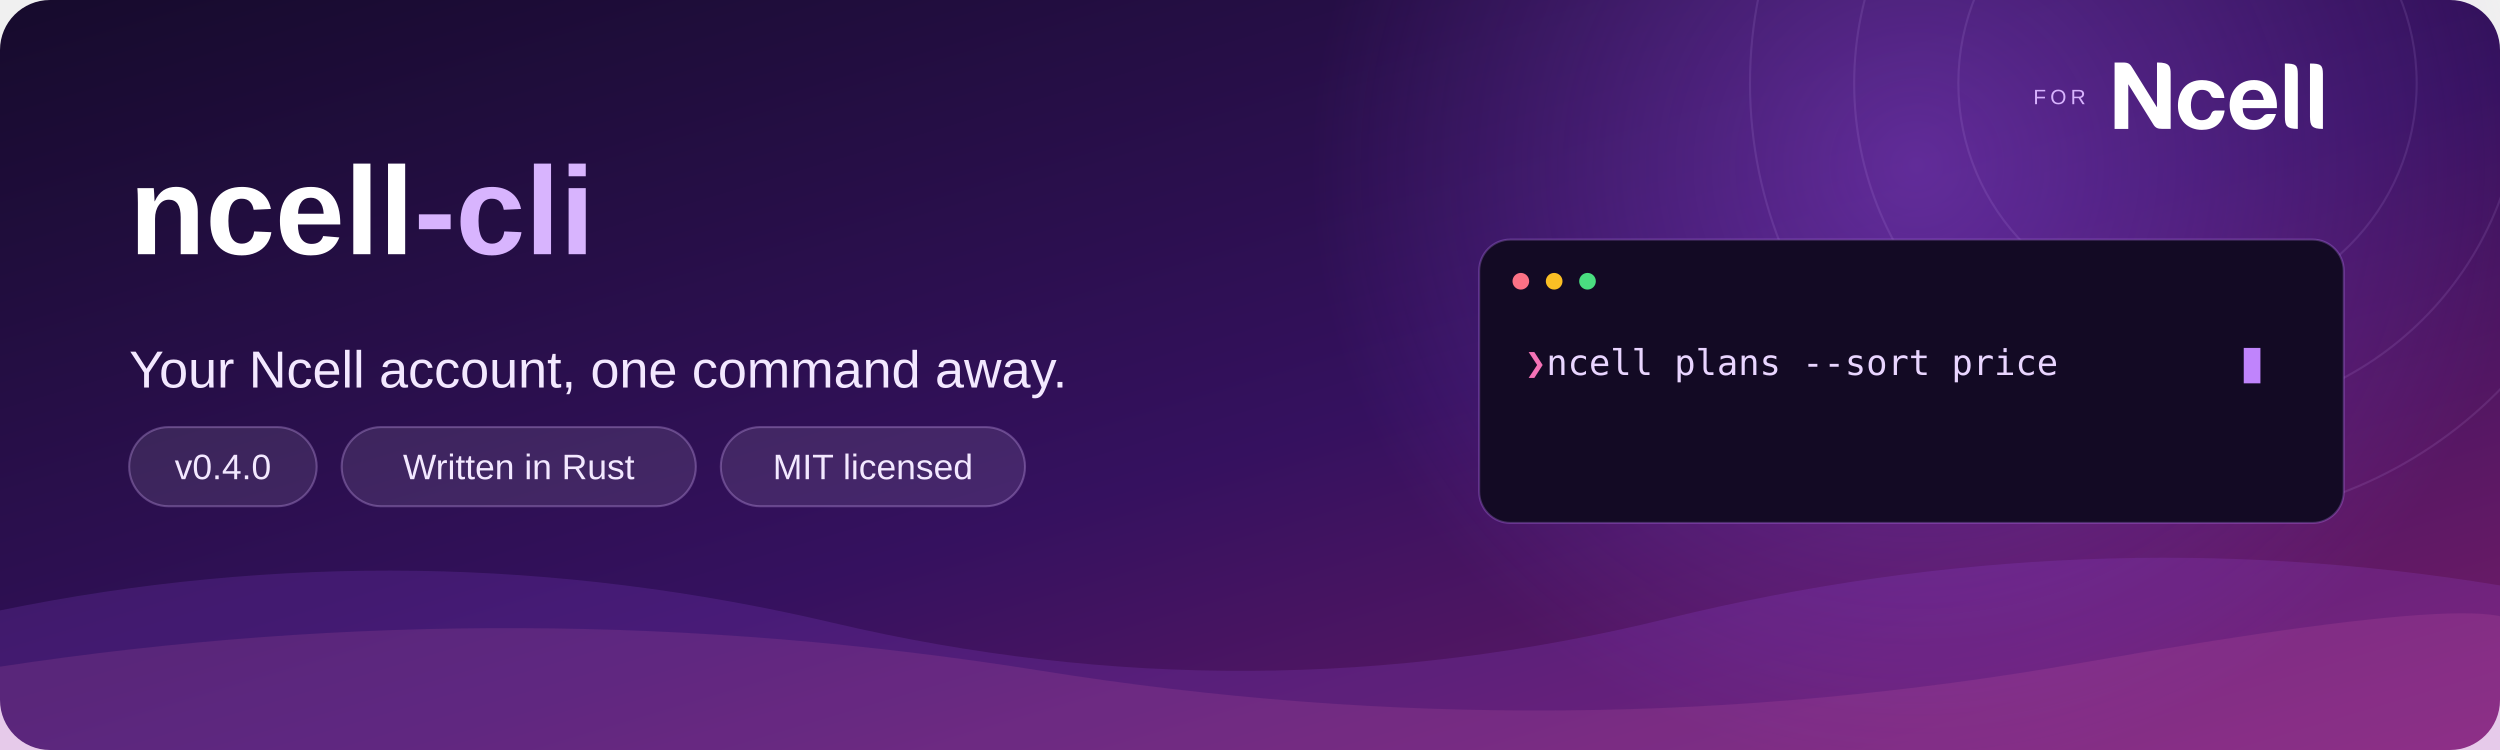
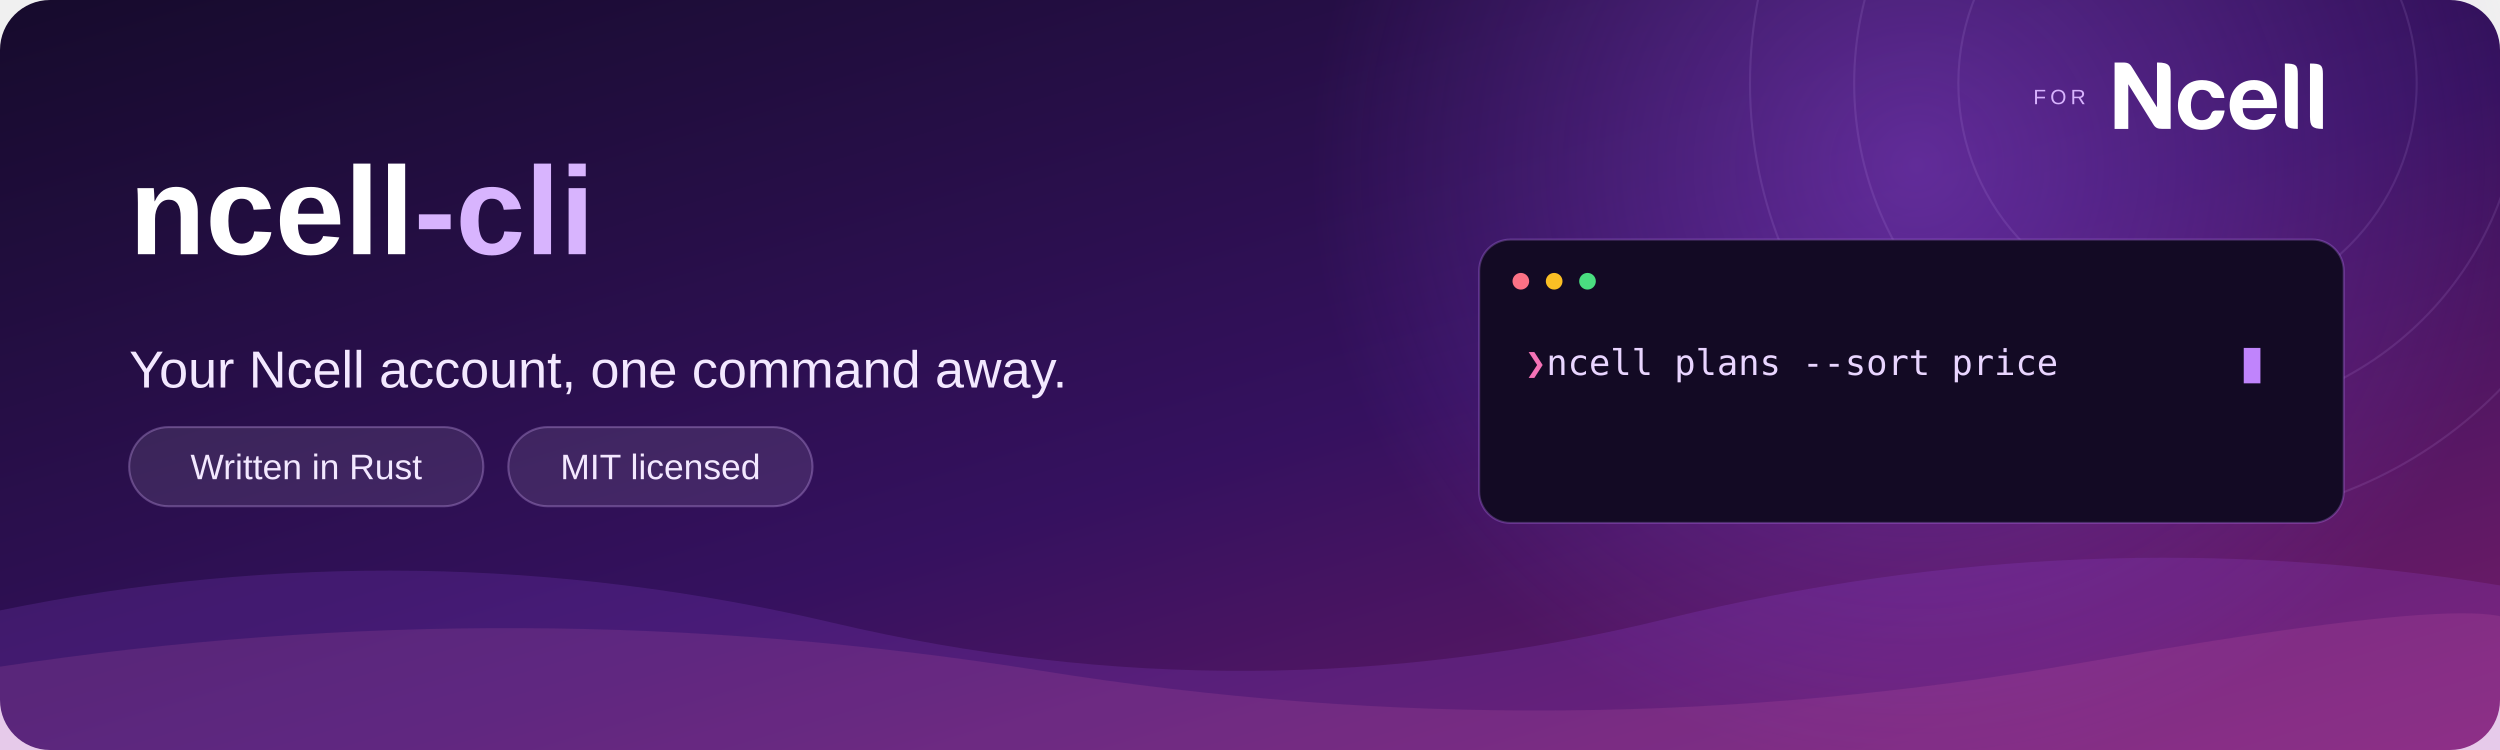
- <svg xmlns="http://www.w3.org/2000/svg" width="1200" height="360" viewBox="0 0 1200 360" aria-label="ncell-cli. Your Ncell account, one command away. v0.4.0. Written in Rust. MIT licensed.">
+ <svg xmlns="http://www.w3.org/2000/svg" width="1200" height="360" viewBox="0 0 1200 360" aria-label="ncell-cli. Your Ncell account, one command away. Written in Rust. MIT licensed.">
  <defs>
    <radialGradient id="b">
      <stop stop-color="#a855f7" stop-opacity=".4" />
      <stop offset="1" stop-color="#a855f7" stop-opacity="0" />
    </radialGradient>
    <linearGradient id="a" x2="1" y2="1">
      <stop stop-color="#160b2c" />
      <stop offset=".55" stop-color="#35115f" />
      <stop offset="1" stop-color="#771d68" />
    </linearGradient>
  </defs>
  <rect width="1200" height="360" rx="24" fill="url(#a)" />
  <circle cx="920" cy="80" r="290" fill="url(#b)" />
  <g fill="none" stroke="#d8b4fe" opacity=".12">
    <circle cx="1050" cy="40" r="110" />
    <circle cx="1050" cy="40" r="160" />
    <circle cx="1050" cy="40" r="210" />
  </g>
  <text x="62" y="122" font-family="Segoe UI,Arial,sans-serif" font-size="60" font-weight="700" fill="#fff">ncell<tspan fill="#d8b4fe">-cli</tspan>
  </text>
  <text x="62" y="186" font-family="Segoe UI,Arial,sans-serif" font-size="25" fill="#f3e8ff">Your
    Ncell account, one command away.</text>
  <g transform="translate(62 205)" font-family="Segoe UI,Arial,sans-serif" font-size="17" text-anchor="middle" fill="#f3e8ff">
-     <rect width="90" height="38" rx="19" fill="#fff" fill-opacity=".09" stroke="#d8b4fe" stroke-opacity=".3" />
-     <text x="45" y="25">v0.4.0</text>
-     <rect x="102" width="170" height="38" rx="19" fill="#fff" fill-opacity=".09" stroke="#d8b4fe" stroke-opacity=".3" />
-     <text x="187" y="25">Written in Rust</text>
-     <rect x="284" width="146" height="38" rx="19" fill="#fff" fill-opacity=".09" stroke="#d8b4fe" stroke-opacity=".3" />
-     <text x="357" y="25">MIT licensed</text>
+     <rect width="170" height="38" rx="19" fill="#fff" fill-opacity=".09" stroke="#d8b4fe" stroke-opacity=".3" />
+     <text x="85" y="25">Written in Rust</text>
+     <rect x="182" width="146" height="38" rx="19" fill="#fff" fill-opacity=".09" stroke="#d8b4fe" stroke-opacity=".3" />
+     <text x="255" y="25">MIT licensed</text>
  </g>
  <g transform="translate(710 115)">
    <rect width="415" height="136" rx="15" fill="#130a24" stroke="#c084fc" stroke-opacity=".3" />
    <g transform="translate(20 20)">
      <circle r="4" fill="#fb7185" />
      <circle cx="16" r="4" fill="#fbbf24" />
      <circle cx="32" r="4" fill="#4ade80" />
    </g>
    <text x="22" y="65" font-family="Consolas,monospace" font-size="17" fill="#e9d5ff">
      <tspan fill="#f472b6">❯ </tspan>ncell plans --sort price</text>
    <path fill="#c084fc" d="M367 52h8v17h-8z" />
  </g>
  <path d="M0 293q200-41 400 6t400-2 400-16v79H0Z" fill="#a855f7" opacity=".16" />
  <path d="M0 320q250-38 500 2t500-4 200-6v48H0Z" fill="#f472b6" opacity=".13" />
  <text x="976" y="50" fill="#d8b4fe" font-family="Segoe UI,Arial,sans-serif" font-size="10" letter-spacing="2">FOR</text>
  <g transform="translate(1015 30) scale(0.8832362)">
    <path fill="#fff" d="M75.68 9.54c-8.14 0-13.15 6.18-13.15 13.58 0 6.4 3.67 13.49 13.15 13.49 8.6 0 11.05-5.52 12.04-8.61h-4.49c-1.03 0-1.78.41-2.48 1.28-.3.34-1.8 2.05-4.82 2.05-6.12 0-6.21-4.85-6.32-6.52h18.57c.52-7.45-3.42-15.28-12.49-15.28Zm-6.08 10.8c0-.52.41-5.48 5.87-5.48 3.62 0 4.94 2.05 5.62 5.48zM92.55.55v28.96c.06 4.88.95 6.58 7.03 6.58V6.26C99.53 1.45 98.6.55 92.55.55m13.64 0v28.96c.06 4.88.95 6.58 7.03 6.58V6.26c-.05-4.81-.98-5.71-7.03-5.71m-51.4 25.56s-1.61-.06-2.22 1.64c-.88 2.42-2.49 3.59-5.22 3.59-4.25 0-5.87-4.05-5.87-8.21 0-3.95 1.67-8.26 6.03-8.26 2.72 0 4.16 1.22 4.78 2.8.34.86.84 1.64 2.4 1.64h4.97c-.38-6.65-6.09-9.76-12.1-9.76-8.86 0-13.13 6.42-13.13 13.89 0 8.36 5.8 13.18 12.98 13.18 6.28 0 11.41-3.15 12.4-10.5h-5Zm-24.31 9.97h-4.49c-2.66 0-3.82-.61-4.91-2.37-1.02-1.63-13.54-21.78-13.54-21.78h-.1v24.16H0V0h4.5c3.41 0 4.01 1.01 5.34 3.15s13.11 21.06 13.11 21.06h.1V0h.38c6.54 0 7.04 2.17 7.04 6.28v29.8Z" />
  </g>
</svg>
